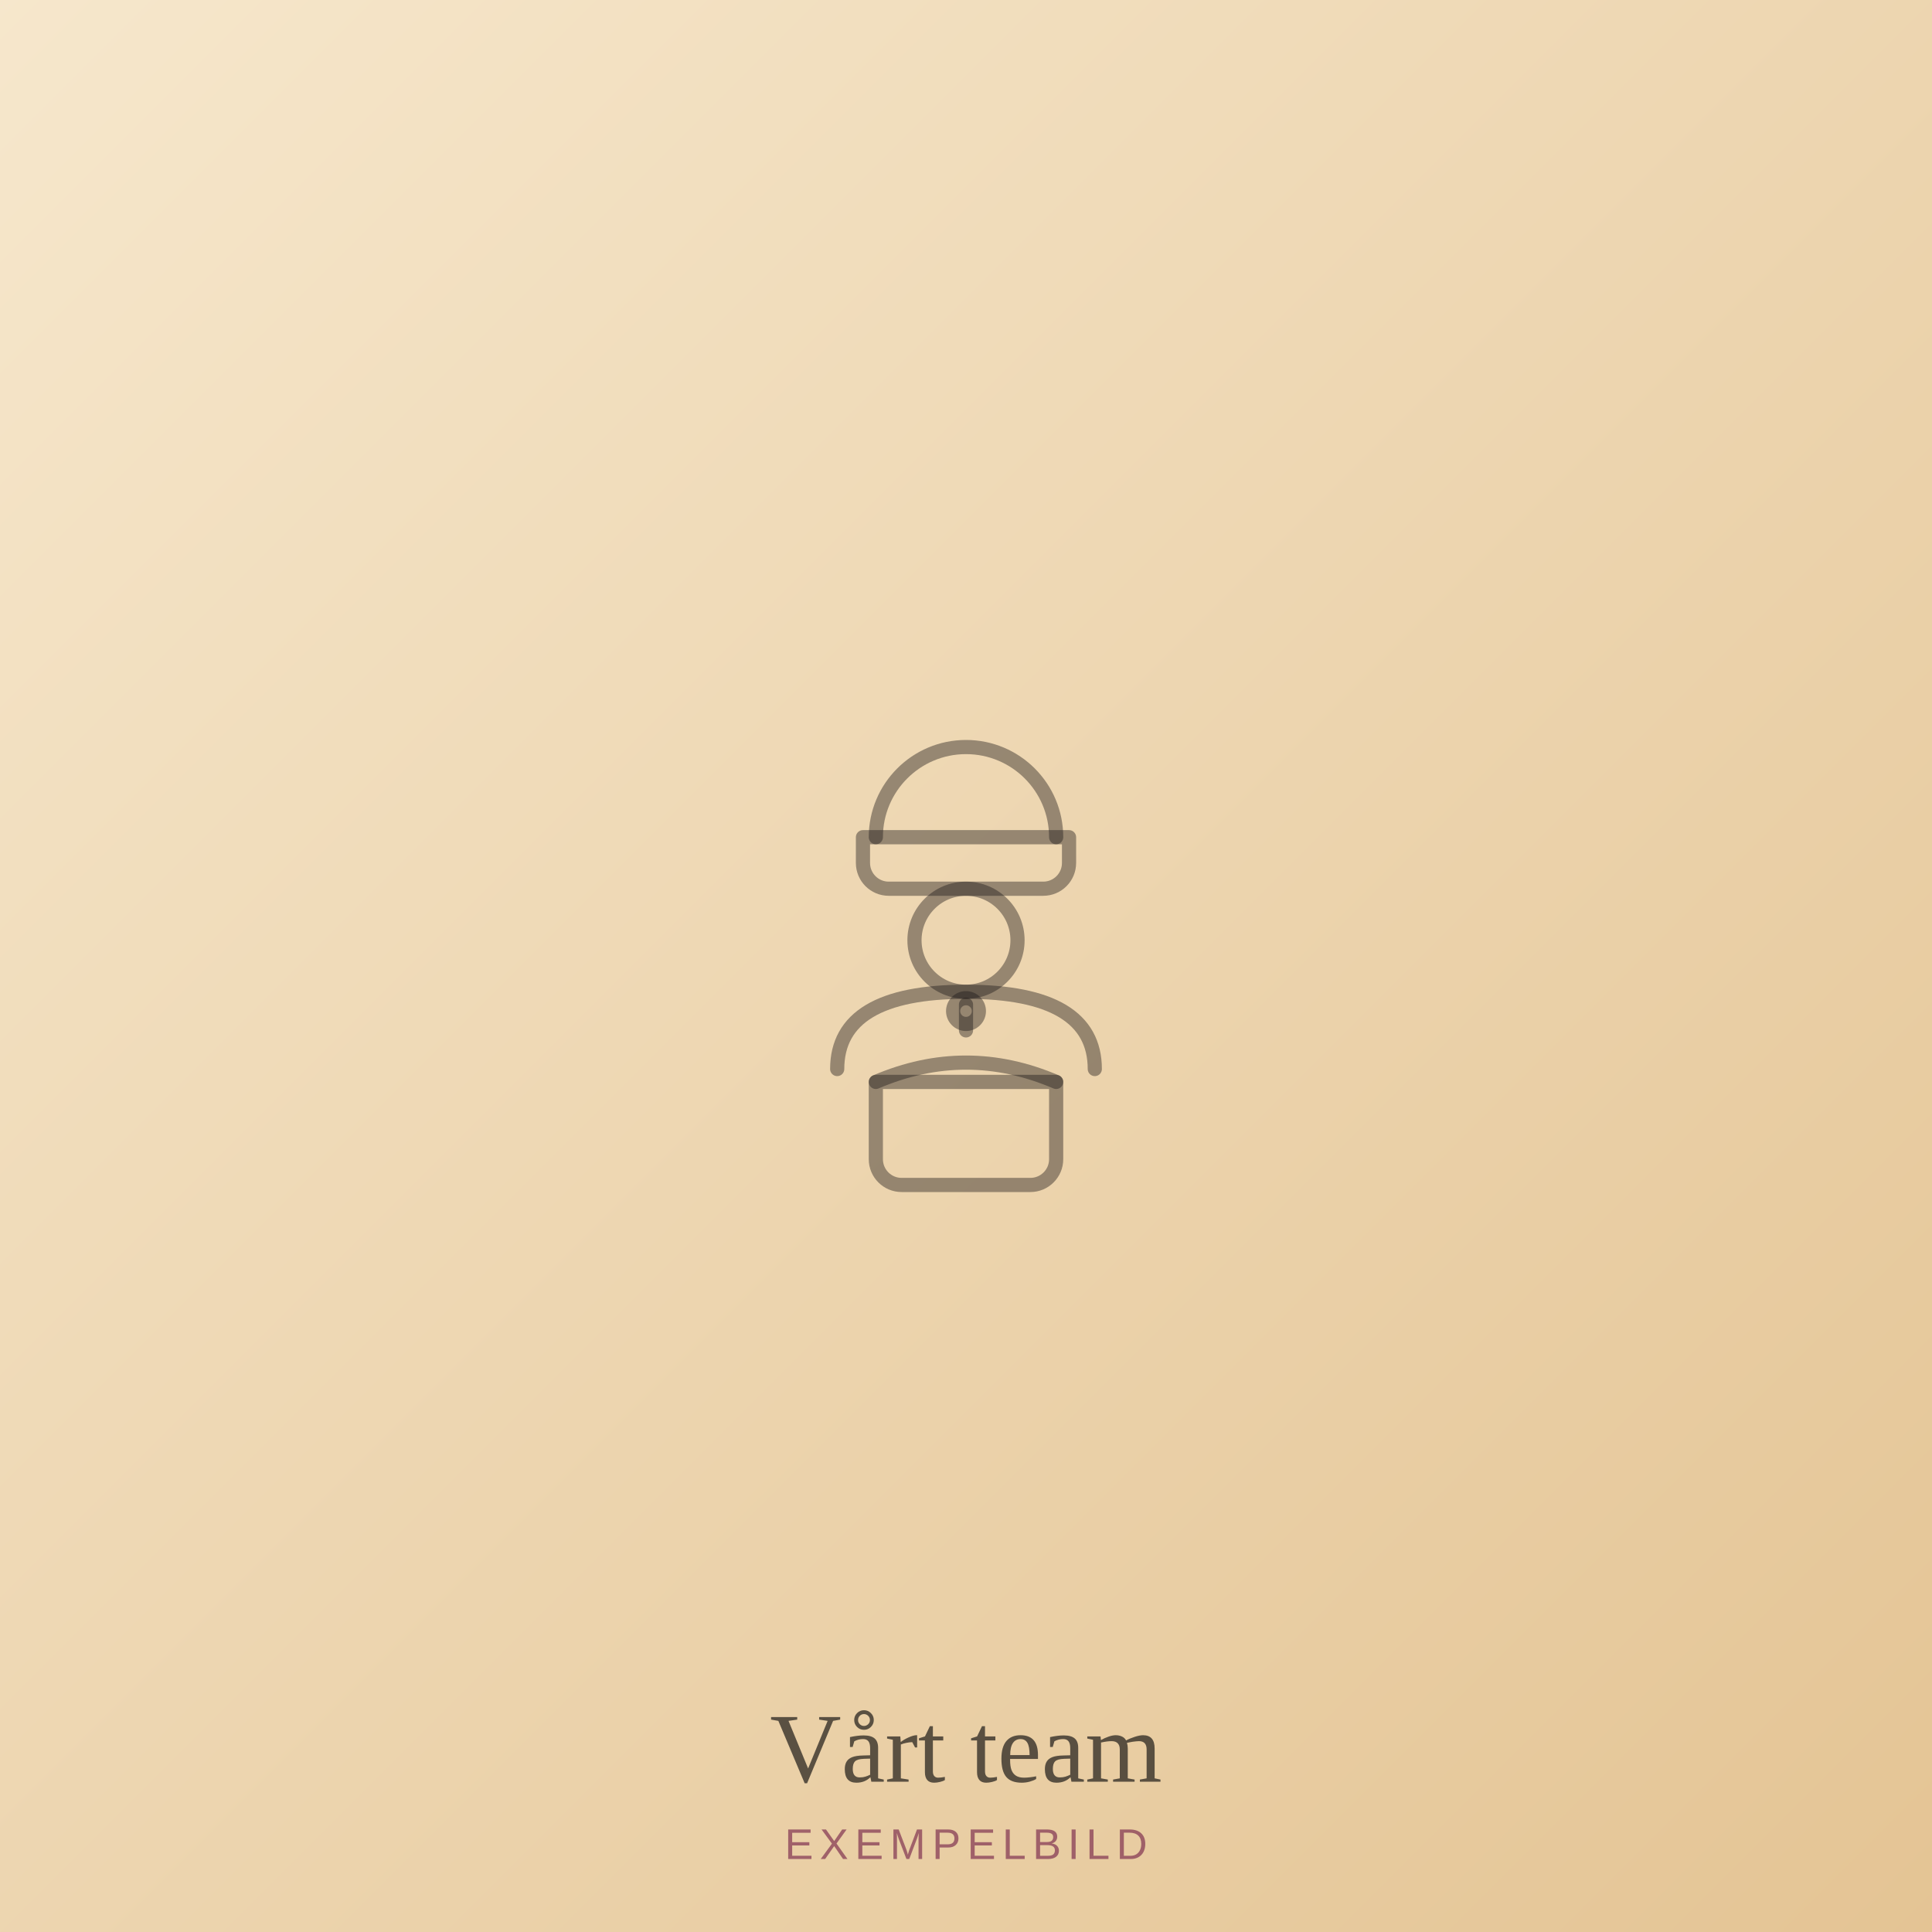
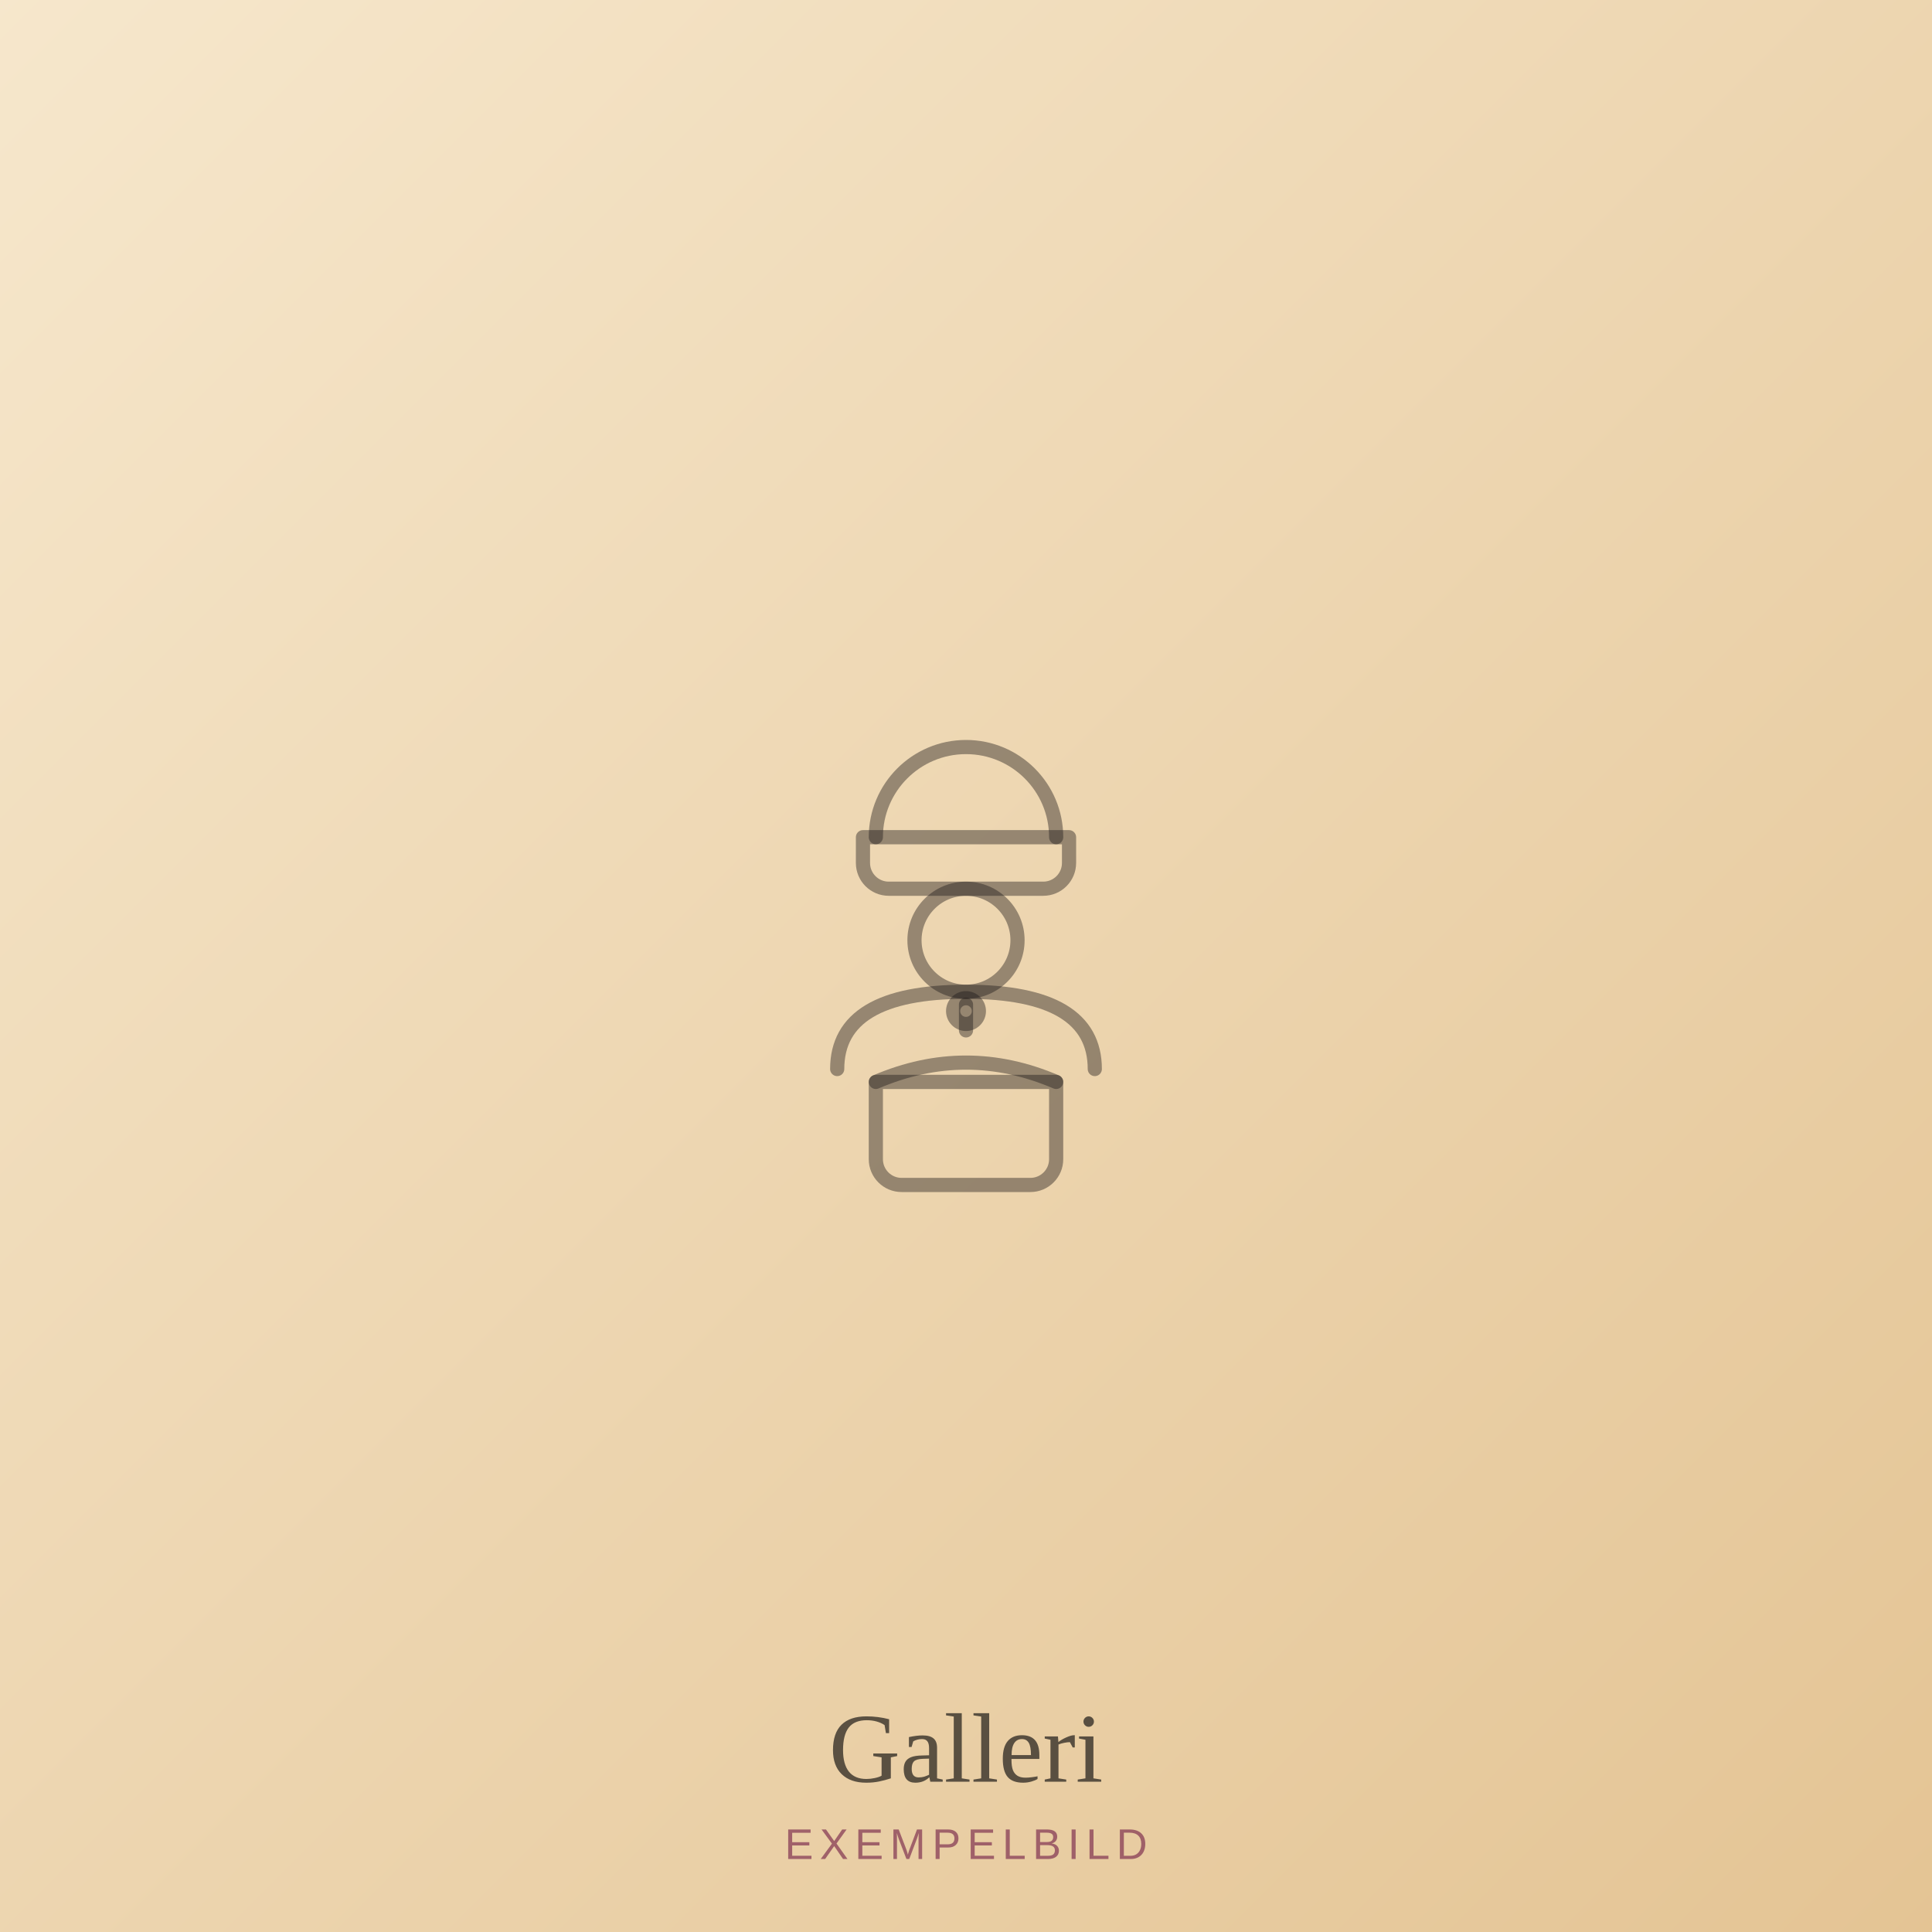
- <svg xmlns="http://www.w3.org/2000/svg" viewBox="0 0 900 900" width="900" height="900" role="img" aria-label="Vårt team">
+ <svg xmlns="http://www.w3.org/2000/svg" viewBox="0 0 900 900" width="900" height="900" role="img" aria-label="Galleri">
  <defs>
    <linearGradient id="g" x1="0" y1="0" x2="1" y2="1">
      <stop offset="0" stop-color="#F6E7CC" />
      <stop offset="1" stop-color="#E4C494" />
    </linearGradient>
  </defs>
  <rect width="900" height="900" fill="url(#g)" />
  <g transform="translate(300, 300) scale(3)" fill="none" stroke="#1D1A18" stroke-opacity="0.42" stroke-width="2.2" stroke-linecap="round" stroke-linejoin="round">
    <path d="M36 30 a14 14 0 0 1 28 0" />
    <path d="M34 30 h32 v4 a4 4 0 0 1-4 4 H38 a4 4 0 0 1-4-4 z" />
    <circle cx="50" cy="46" r="8" />
    <path d="M30 66 q0-12 20-12 t20 12" />
    <path d="M36 68 h28 v12 a4 4 0 0 1-4 4 H40 a4 4 0 0 1-4-4 z" />
    <path d="M36 68 q14-6 28 0" />
    <path d="M50 60 v-4" />
    <circle cx="50" cy="57" r="2" />
  </g>
-   <text x="450" y="830" text-anchor="middle" font-family="Georgia, 'Times New Roman', serif" font-size="46" fill="#1D1A18" fill-opacity="0.7">Vårt team</text>
+   <text x="450" y="830" text-anchor="middle" font-family="Georgia, 'Times New Roman', serif" font-size="46" fill="#1D1A18" fill-opacity="0.7">Galleri</text>
  <text x="450" y="866" text-anchor="middle" font-family="Arial, sans-serif" font-size="20" letter-spacing="3" fill="#873D56" fill-opacity="0.75">EXEMPELBILD</text>
</svg>
